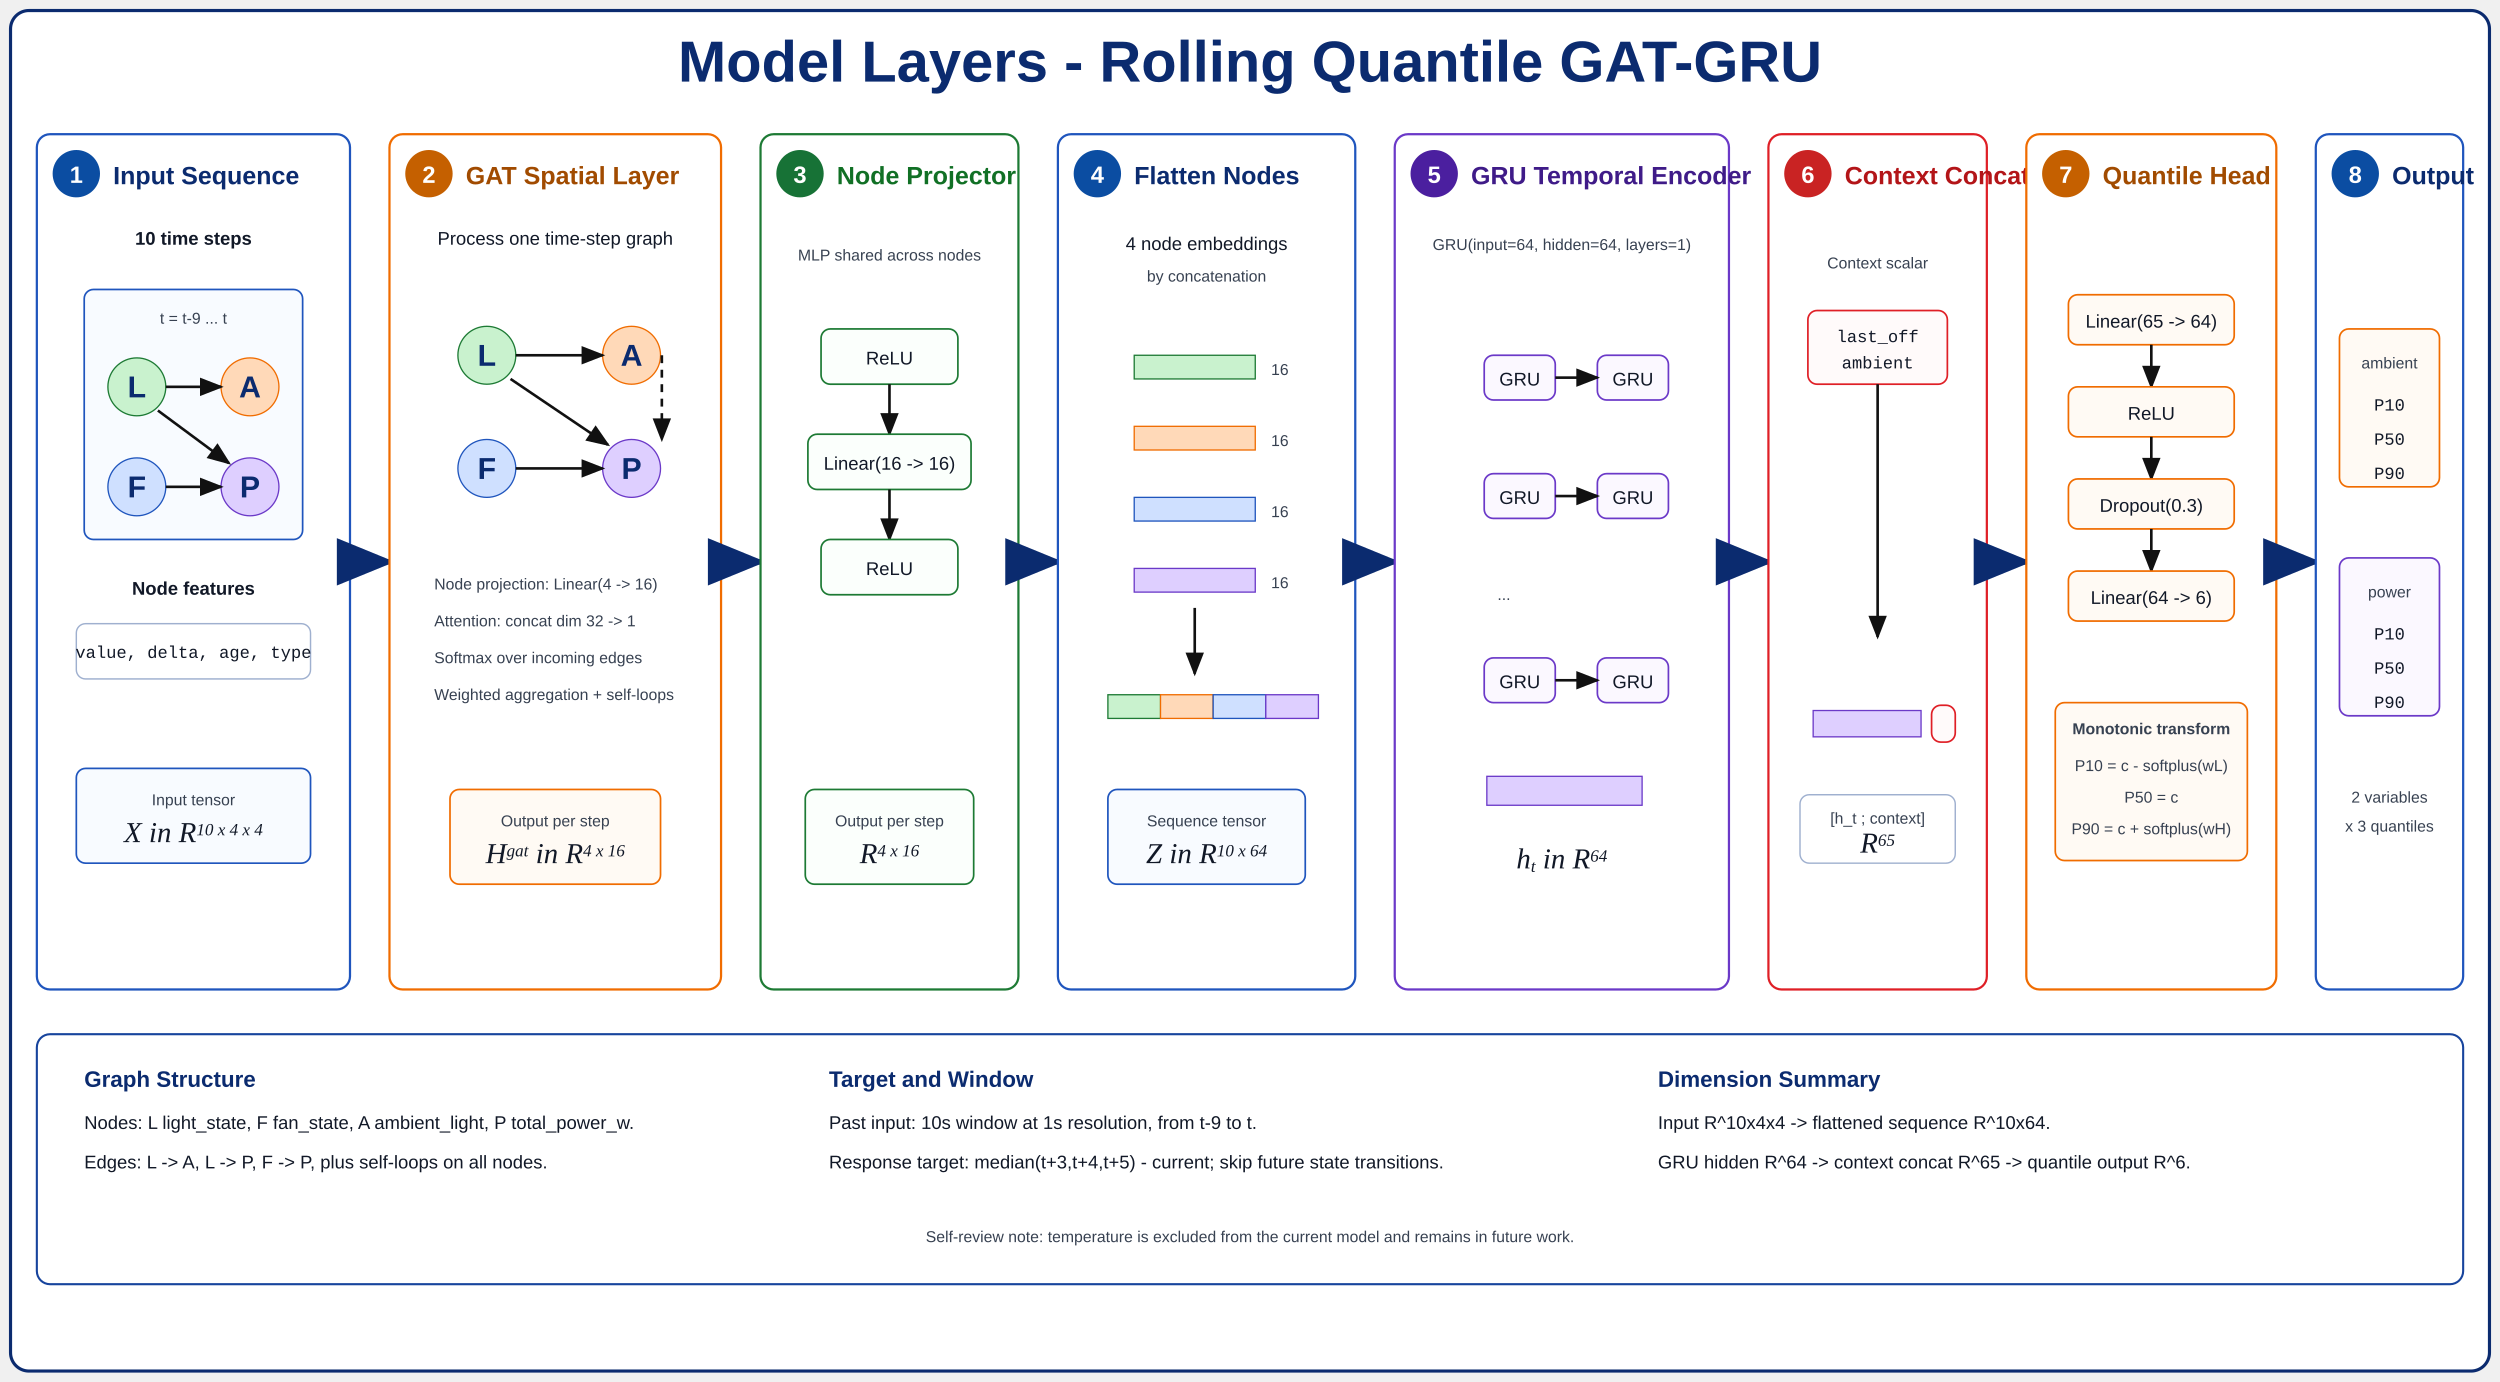
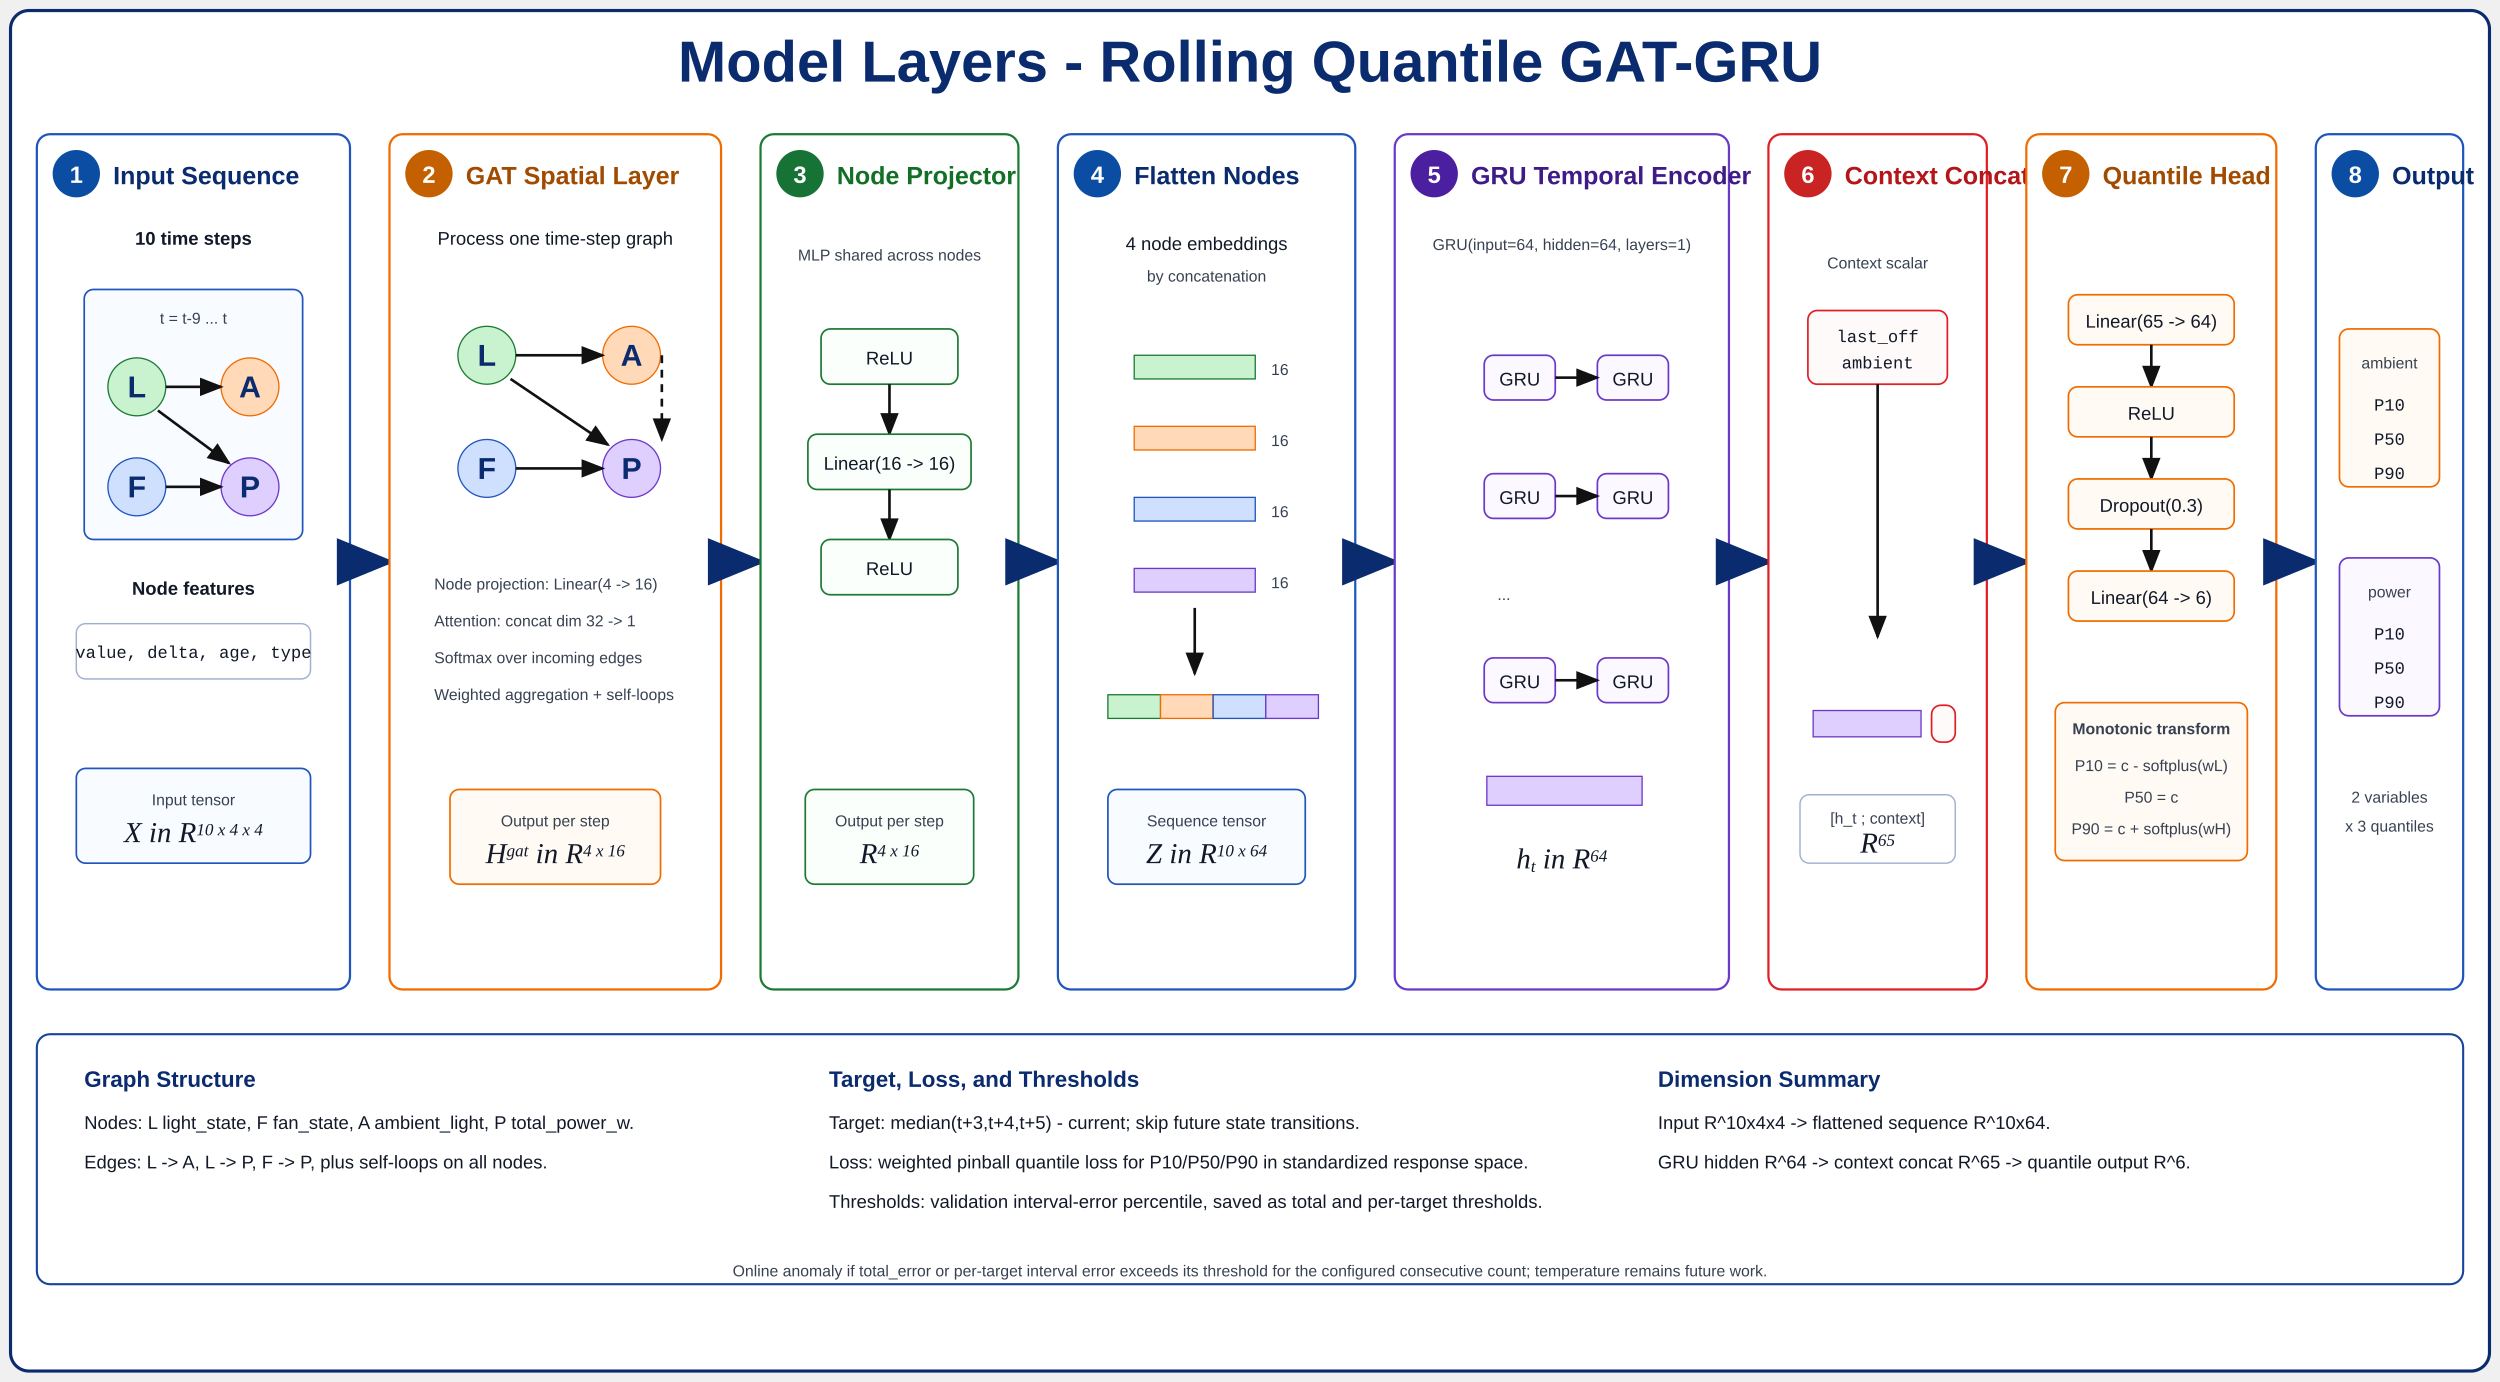
<svg xmlns="http://www.w3.org/2000/svg" width="1900" height="1050" viewBox="0 0 1900 1050">
  <defs>
    <style>
      .page{fill:#fff;stroke:#0b2b6f;stroke-width:2.4;rx:14}
      .title{font-family:Arial,Helvetica,sans-serif;font-size:44px;font-weight:800;fill:#0b2b6f}
      .card{fill:#fff;stroke-width:1.7;rx:10}.b{stroke:#1f55bd}.o{stroke:#f06c00}.g{stroke:#1d7a34}.p{stroke:#6b39c8}.r{stroke:#df1f26}
      .badge{rx:15}.badgeText{font-family:Arial,Helvetica,sans-serif;font-size:18px;font-weight:800;fill:white}
      .h{font-family:Arial,Helvetica,sans-serif;font-size:19px;font-weight:800;fill:#0b2b6f}.ho{font-family:Arial,Helvetica,sans-serif;font-size:19px;font-weight:800;fill:#a14b00}.hg{font-family:Arial,Helvetica,sans-serif;font-size:19px;font-weight:800;fill:#117025}.hp{font-family:Arial,Helvetica,sans-serif;font-size:19px;font-weight:800;fill:#3f1b88}.hr{font-family:Arial,Helvetica,sans-serif;font-size:19px;font-weight:800;fill:#b31518}
      .t{font-family:Arial,Helvetica,sans-serif;font-size:14px;fill:#111827}.s{font-family:Arial,Helvetica,sans-serif;font-size:12px;fill:#374151}.m{font-family:"Courier New",monospace;font-size:13px;fill:#111827}.f{font-family:"Times New Roman",serif;font-size:22px;fill:#111827;font-style:italic}
      .box{fill:#fff;stroke:#9fb0cf;stroke-width:1.1;rx:7}.boxB{fill:#f8fbff;stroke:#1f55bd;stroke-width:1.3;rx:7}.boxO{fill:#fffaf4;stroke:#f06c00;stroke-width:1.3;rx:7}.boxG{fill:#fbfffc;stroke:#1d7a34;stroke-width:1.3;rx:7}.boxP{fill:#fbf8ff;stroke:#6b39c8;stroke-width:1.3;rx:7}.boxR{fill:#fffafa;stroke:#df1f26;stroke-width:1.3;rx:7}
      .arr{fill:none;stroke:#0b2b6f;stroke-width:4;marker-end:url(#arrow)}.edge{fill:none;stroke:#111;stroke-width:2;marker-end:url(#arrowBlack)}.dash{stroke-dasharray:6 5}
      .nodeT{font-family:Arial,Helvetica,sans-serif;font-size:23px;font-weight:800;fill:#0b2b6f}
      .vl{fill:#c9f2ce;stroke:#1d7a34}.vf{fill:#cfe0ff;stroke:#1f55bd}.va{fill:#ffd9b8;stroke:#f06c00}.vp{fill:#decfff;stroke:#6b39c8}
      .strip{fill:#fff;stroke:#17449d;stroke-width:1.6;rx:10}.stripHead{font-family:Arial,Helvetica,sans-serif;font-size:17px;font-weight:800;fill:#0b2b6f}
    </style>
    <marker id="arrow" markerWidth="11" markerHeight="9" refX="10" refY="4.5" orient="auto">
      <path d="M0,0 L11,4.5 L0,9 Z" fill="#0b2b6f" />
    </marker>
    <marker id="arrowBlack" markerWidth="9" markerHeight="7" refX="8" refY="3.5" orient="auto">
      <path d="M0,0 L9,3.5 L0,7 Z" fill="#111" />
    </marker>
  </defs>
  <rect class="page" x="8" y="8" width="1884" height="1034" />
  <text class="title" x="950" y="62" text-anchor="middle">Model Layers - Rolling Quantile GAT-GRU</text>
  <rect class="card b" x="28" y="102" width="238" height="650" />
  <circle class="badge" cx="58" cy="132" r="18" fill="#0b4da2" />
  <text class="badgeText" x="58" y="139" text-anchor="middle">1</text>
  <text class="h" x="86" y="140">Input Sequence</text>
  <text class="t" x="147" y="186" text-anchor="middle" font-weight="800">10 time steps</text>
  <rect class="boxB" x="64" y="220" width="166" height="190" />
  <text class="s" x="147" y="246" text-anchor="middle">t = t-9 ... t</text>
  <circle cx="104" cy="294" r="22" class="vl" />
  <text class="nodeT" x="104" y="302" text-anchor="middle">L</text>
  <circle cx="190" cy="294" r="22" class="va" />
  <text class="nodeT" x="190" y="302" text-anchor="middle">A</text>
  <circle cx="104" cy="370" r="22" class="vf" />
  <text class="nodeT" x="104" y="378" text-anchor="middle">F</text>
  <circle cx="190" cy="370" r="22" class="vp" />
  <text class="nodeT" x="190" y="378" text-anchor="middle">P</text>
  <path class="edge" d="M126 294 L168 294" />
  <path class="edge" d="M120 312 L174 352" />
  <path class="edge" d="M126 370 L168 370" />
  <text class="t" x="147" y="452" text-anchor="middle" font-weight="800">Node features</text>
  <rect class="box" x="58" y="474" width="178" height="42" />
  <text class="m" x="147" y="500" text-anchor="middle">value, delta, age, type</text>
  <rect class="boxB" x="58" y="584" width="178" height="72" />
  <text class="s" x="147" y="612" text-anchor="middle">Input tensor</text>
  <text class="f" x="147" y="640" text-anchor="middle">X in R<tspan baseline-shift="super" font-size="13">10 x 4 x 4</tspan>
  </text>
  <path class="arr" d="M266 427 L296 427" />
  <rect class="card o" x="296" y="102" width="252" height="650" />
  <circle class="badge" cx="326" cy="132" r="18" fill="#c56000" />
  <text class="badgeText" x="326" y="139" text-anchor="middle">2</text>
  <text class="ho" x="354" y="140">GAT Spatial Layer</text>
  <text class="t" x="422" y="186" text-anchor="middle">Process one time-step graph</text>
  <circle cx="370" cy="270" r="22" class="vl" />
  <text class="nodeT" x="370" y="278" text-anchor="middle">L</text>
  <circle cx="480" cy="270" r="22" class="va" />
  <text class="nodeT" x="480" y="278" text-anchor="middle">A</text>
  <circle cx="370" cy="356" r="22" class="vf" />
  <text class="nodeT" x="370" y="364" text-anchor="middle">F</text>
  <circle cx="480" cy="356" r="22" class="vp" />
  <text class="nodeT" x="480" y="364" text-anchor="middle">P</text>
  <path class="edge" d="M392 270 L458 270" />
  <path class="edge" d="M388 288 L462 338" />
  <path class="edge" d="M392 356 L458 356" />
  <path class="edge dash" d="M503 270 L503 334" />
  <text class="s" x="330" y="448">Node projection: Linear(4 -&gt; 16)</text>
  <text class="s" x="330" y="476">Attention: concat dim 32 -&gt; 1</text>
  <text class="s" x="330" y="504">Softmax over incoming edges</text>
  <text class="s" x="330" y="532">Weighted aggregation + self-loops</text>
  <rect class="boxO" x="342" y="600" width="160" height="72" />
  <text class="s" x="422" y="628" text-anchor="middle">Output per step</text>
  <text class="f" x="422" y="656" text-anchor="middle">H<tspan baseline-shift="super" font-size="13">gat</tspan> in R<tspan baseline-shift="super" font-size="13">4 x 16</tspan>
  </text>
  <path class="arr" d="M548 427 L578 427" />
  <rect class="card g" x="578" y="102" width="196" height="650" />
  <circle class="badge" cx="608" cy="132" r="18" fill="#177236" />
  <text class="badgeText" x="608" y="139" text-anchor="middle">3</text>
  <text class="hg" x="636" y="140">Node Projector</text>
  <text class="s" x="676" y="198" text-anchor="middle">MLP shared across nodes</text>
  <rect class="boxG" x="624" y="250" width="104" height="42" />
  <text class="t" x="676" y="277" text-anchor="middle">ReLU</text>
  <path class="edge" d="M676 292 L676 330" />
  <rect class="boxG" x="614" y="330" width="124" height="42" />
  <text class="t" x="676" y="357" text-anchor="middle">Linear(16 -&gt; 16)</text>
  <path class="edge" d="M676 372 L676 410" />
  <rect class="boxG" x="624" y="410" width="104" height="42" />
  <text class="t" x="676" y="437" text-anchor="middle">ReLU</text>
  <rect class="boxG" x="612" y="600" width="128" height="72" />
  <text class="s" x="676" y="628" text-anchor="middle">Output per step</text>
  <text class="f" x="676" y="656" text-anchor="middle">R<tspan baseline-shift="super" font-size="13">4 x 16</tspan>
  </text>
  <path class="arr" d="M774 427 L804 427" />
  <rect class="card b" x="804" y="102" width="226" height="650" />
  <circle class="badge" cx="834" cy="132" r="18" fill="#0b4da2" />
  <text class="badgeText" x="834" y="139" text-anchor="middle">4</text>
  <text class="h" x="862" y="140">Flatten Nodes</text>
  <text class="t" x="917" y="190" text-anchor="middle">4 node embeddings</text>
  <text class="s" x="917" y="214" text-anchor="middle">by concatenation</text>
  <rect class="vl" x="862" y="270" width="92" height="18" />
  <text class="s" x="966" y="285">16</text>
  <rect class="va" x="862" y="324" width="92" height="18" />
  <text class="s" x="966" y="339">16</text>
  <rect class="vf" x="862" y="378" width="92" height="18" />
  <text class="s" x="966" y="393">16</text>
  <rect class="vp" x="862" y="432" width="92" height="18" />
  <text class="s" x="966" y="447">16</text>
  <path class="edge" d="M908 462 L908 512" />
  <rect class="vl" x="842" y="528" width="40" height="18" />
  <rect class="va" x="882" y="528" width="40" height="18" />
  <rect class="vf" x="922" y="528" width="40" height="18" />
  <rect class="vp" x="962" y="528" width="40" height="18" />
  <rect class="boxB" x="842" y="600" width="150" height="72" />
  <text class="s" x="917" y="628" text-anchor="middle">Sequence tensor</text>
  <text class="f" x="917" y="656" text-anchor="middle">Z in R<tspan baseline-shift="super" font-size="13">10 x 64</tspan>
  </text>
  <path class="arr" d="M1030 427 L1060 427" />
  <rect class="card p" x="1060" y="102" width="254" height="650" />
  <circle class="badge" cx="1090" cy="132" r="18" fill="#4b1f9f" />
  <text class="badgeText" x="1090" y="139" text-anchor="middle">5</text>
  <text class="hp" x="1118" y="140">GRU Temporal Encoder</text>
  <text class="s" x="1187" y="190" text-anchor="middle">GRU(input=64, hidden=64, layers=1)</text>
  <rect class="boxP" x="1128" y="270" width="54" height="34" />
  <text class="t" x="1155" y="293" text-anchor="middle">GRU</text>
  <rect class="boxP" x="1214" y="270" width="54" height="34" />
  <text class="t" x="1241" y="293" text-anchor="middle">GRU</text>
  <path class="edge" d="M1182 287 L1214 287" />
  <rect class="boxP" x="1128" y="360" width="54" height="34" />
  <text class="t" x="1155" y="383" text-anchor="middle">GRU</text>
  <rect class="boxP" x="1214" y="360" width="54" height="34" />
  <text class="t" x="1241" y="383" text-anchor="middle">GRU</text>
  <path class="edge" d="M1182 377 L1214 377" />
  <text class="s" x="1138" y="456">...</text>
  <rect class="boxP" x="1128" y="500" width="54" height="34" />
  <text class="t" x="1155" y="523" text-anchor="middle">GRU</text>
  <rect class="boxP" x="1214" y="500" width="54" height="34" />
  <text class="t" x="1241" y="523" text-anchor="middle">GRU</text>
  <path class="edge" d="M1182 517 L1214 517" />
  <rect class="vp" x="1130" y="590" width="118" height="22" />
  <text class="f" x="1187" y="660" text-anchor="middle">h<tspan baseline-shift="sub" font-size="13">t</tspan> in R<tspan baseline-shift="super" font-size="13">64</tspan>
  </text>
  <path class="arr" d="M1314 427 L1344 427" />
  <rect class="card r" x="1344" y="102" width="166" height="650" />
  <circle class="badge" cx="1374" cy="132" r="18" fill="#c92323" />
  <text class="badgeText" x="1374" y="139" text-anchor="middle">6</text>
  <text class="hr" x="1402" y="140">Context Concat</text>
  <text class="s" x="1427" y="204" text-anchor="middle">Context scalar</text>
  <rect class="boxR" x="1374" y="236" width="106" height="56" />
  <text class="m" x="1427" y="260" text-anchor="middle">last_off</text>
  <text class="m" x="1427" y="280" text-anchor="middle">ambient</text>
  <path class="edge" d="M1427 292 L1427 484" />
  <rect class="vp" x="1378" y="540" width="82" height="20" />
  <rect class="boxR" x="1468" y="536" width="18" height="28" />
  <rect class="box" x="1368" y="604" width="118" height="52" />
  <text class="s" x="1427" y="626" text-anchor="middle">[h_t ; context]</text>
  <text class="f" x="1427" y="648" text-anchor="middle">R<tspan baseline-shift="super" font-size="13">65</tspan>
  </text>
  <path class="arr" d="M1510 427 L1540 427" />
  <rect class="card o" x="1540" y="102" width="190" height="650" />
  <circle class="badge" cx="1570" cy="132" r="18" fill="#c56000" />
  <text class="badgeText" x="1570" y="139" text-anchor="middle">7</text>
  <text class="ho" x="1598" y="140">Quantile Head</text>
  <rect class="boxO" x="1572" y="224" width="126" height="38" />
  <text class="t" x="1635" y="249" text-anchor="middle">Linear(65 -&gt; 64)</text>
  <path class="edge" d="M1635 262 L1635 294" />
  <rect class="boxO" x="1572" y="294" width="126" height="38" />
  <text class="t" x="1635" y="319" text-anchor="middle">ReLU</text>
  <path class="edge" d="M1635 332 L1635 364" />
  <rect class="boxO" x="1572" y="364" width="126" height="38" />
  <text class="t" x="1635" y="389" text-anchor="middle">Dropout(0.3)</text>
  <path class="edge" d="M1635 402 L1635 434" />
  <rect class="boxO" x="1572" y="434" width="126" height="38" />
  <text class="t" x="1635" y="459" text-anchor="middle">Linear(64 -&gt; 6)</text>
  <rect class="boxO" x="1562" y="534" width="146" height="120" />
  <text class="s" x="1635" y="558" text-anchor="middle" font-weight="800">Monotonic transform</text>
  <text class="s" x="1635" y="586" text-anchor="middle">P10 = c - softplus(wL)</text>
  <text class="s" x="1635" y="610" text-anchor="middle">P50 = c</text>
  <text class="s" x="1635" y="634" text-anchor="middle">P90 = c + softplus(wH)</text>
  <path class="arr" d="M1730 427 L1760 427" />
  <rect class="card b" x="1760" y="102" width="112" height="650" />
  <circle class="badge" cx="1790" cy="132" r="18" fill="#0b4da2" />
  <text class="badgeText" x="1790" y="139" text-anchor="middle">8</text>
  <text class="h" x="1818" y="140">Output</text>
  <rect class="boxO" x="1778" y="250" width="76" height="120" />
  <text class="s" x="1816" y="280" text-anchor="middle" fill="#d95d00">ambient</text>
  <text class="m" x="1816" y="312" text-anchor="middle">P10</text>
  <text class="m" x="1816" y="338" text-anchor="middle">P50</text>
  <text class="m" x="1816" y="364" text-anchor="middle">P90</text>
  <rect class="boxP" x="1778" y="424" width="76" height="120" />
  <text class="s" x="1816" y="454" text-anchor="middle" fill="#3f1b88">power</text>
  <text class="m" x="1816" y="486" text-anchor="middle">P10</text>
  <text class="m" x="1816" y="512" text-anchor="middle">P50</text>
  <text class="m" x="1816" y="538" text-anchor="middle">P90</text>
  <text class="s" x="1816" y="610" text-anchor="middle">2 variables</text>
  <text class="s" x="1816" y="632" text-anchor="middle">x 3 quantiles</text>
  <rect class="strip" x="28" y="786" width="1844" height="190" />
  <text class="stripHead" x="64" y="826">Graph Structure</text>
  <text class="t" x="64" y="858">Nodes: L light_state, F fan_state, A ambient_light, P total_power_w.</text>
  <text class="t" x="64" y="888">Edges: L -&gt; A, L -&gt; P, F -&gt; P, plus self-loops on all nodes.</text>
-   <text class="stripHead" x="630" y="826">Target and Window</text>
-   <text class="t" x="630" y="858">Past input: 10s window at 1s resolution, from t-9 to t.</text>
-   <text class="t" x="630" y="888">Response target: median(t+3,t+4,t+5) - current; skip future state transitions.</text>
+   <text class="stripHead" x="630" y="826">Target, Loss, and Thresholds</text>
+   <text class="t" x="630" y="858">Target: median(t+3,t+4,t+5) - current; skip future state transitions.</text>
+   <text class="t" x="630" y="888">Loss: weighted pinball quantile loss for P10/P50/P90 in standardized response space.</text>
+   <text class="t" x="630" y="918">Thresholds: validation interval-error percentile, saved as total and per-target thresholds.</text>
  <text class="stripHead" x="1260" y="826">Dimension Summary</text>
  <text class="t" x="1260" y="858">Input R^10x4x4 -&gt; flattened sequence R^10x64.</text>
  <text class="t" x="1260" y="888">GRU hidden R^64 -&gt; context concat R^65 -&gt; quantile output R^6.</text>
-   <text class="s" x="950" y="944" text-anchor="middle">Self-review note: temperature is excluded from the current model and remains in future work.</text>
+   <text class="s" x="950" y="970" text-anchor="middle">Online anomaly if total_error or per-target interval error exceeds its threshold for the configured consecutive count; temperature remains future work.</text>
</svg>
